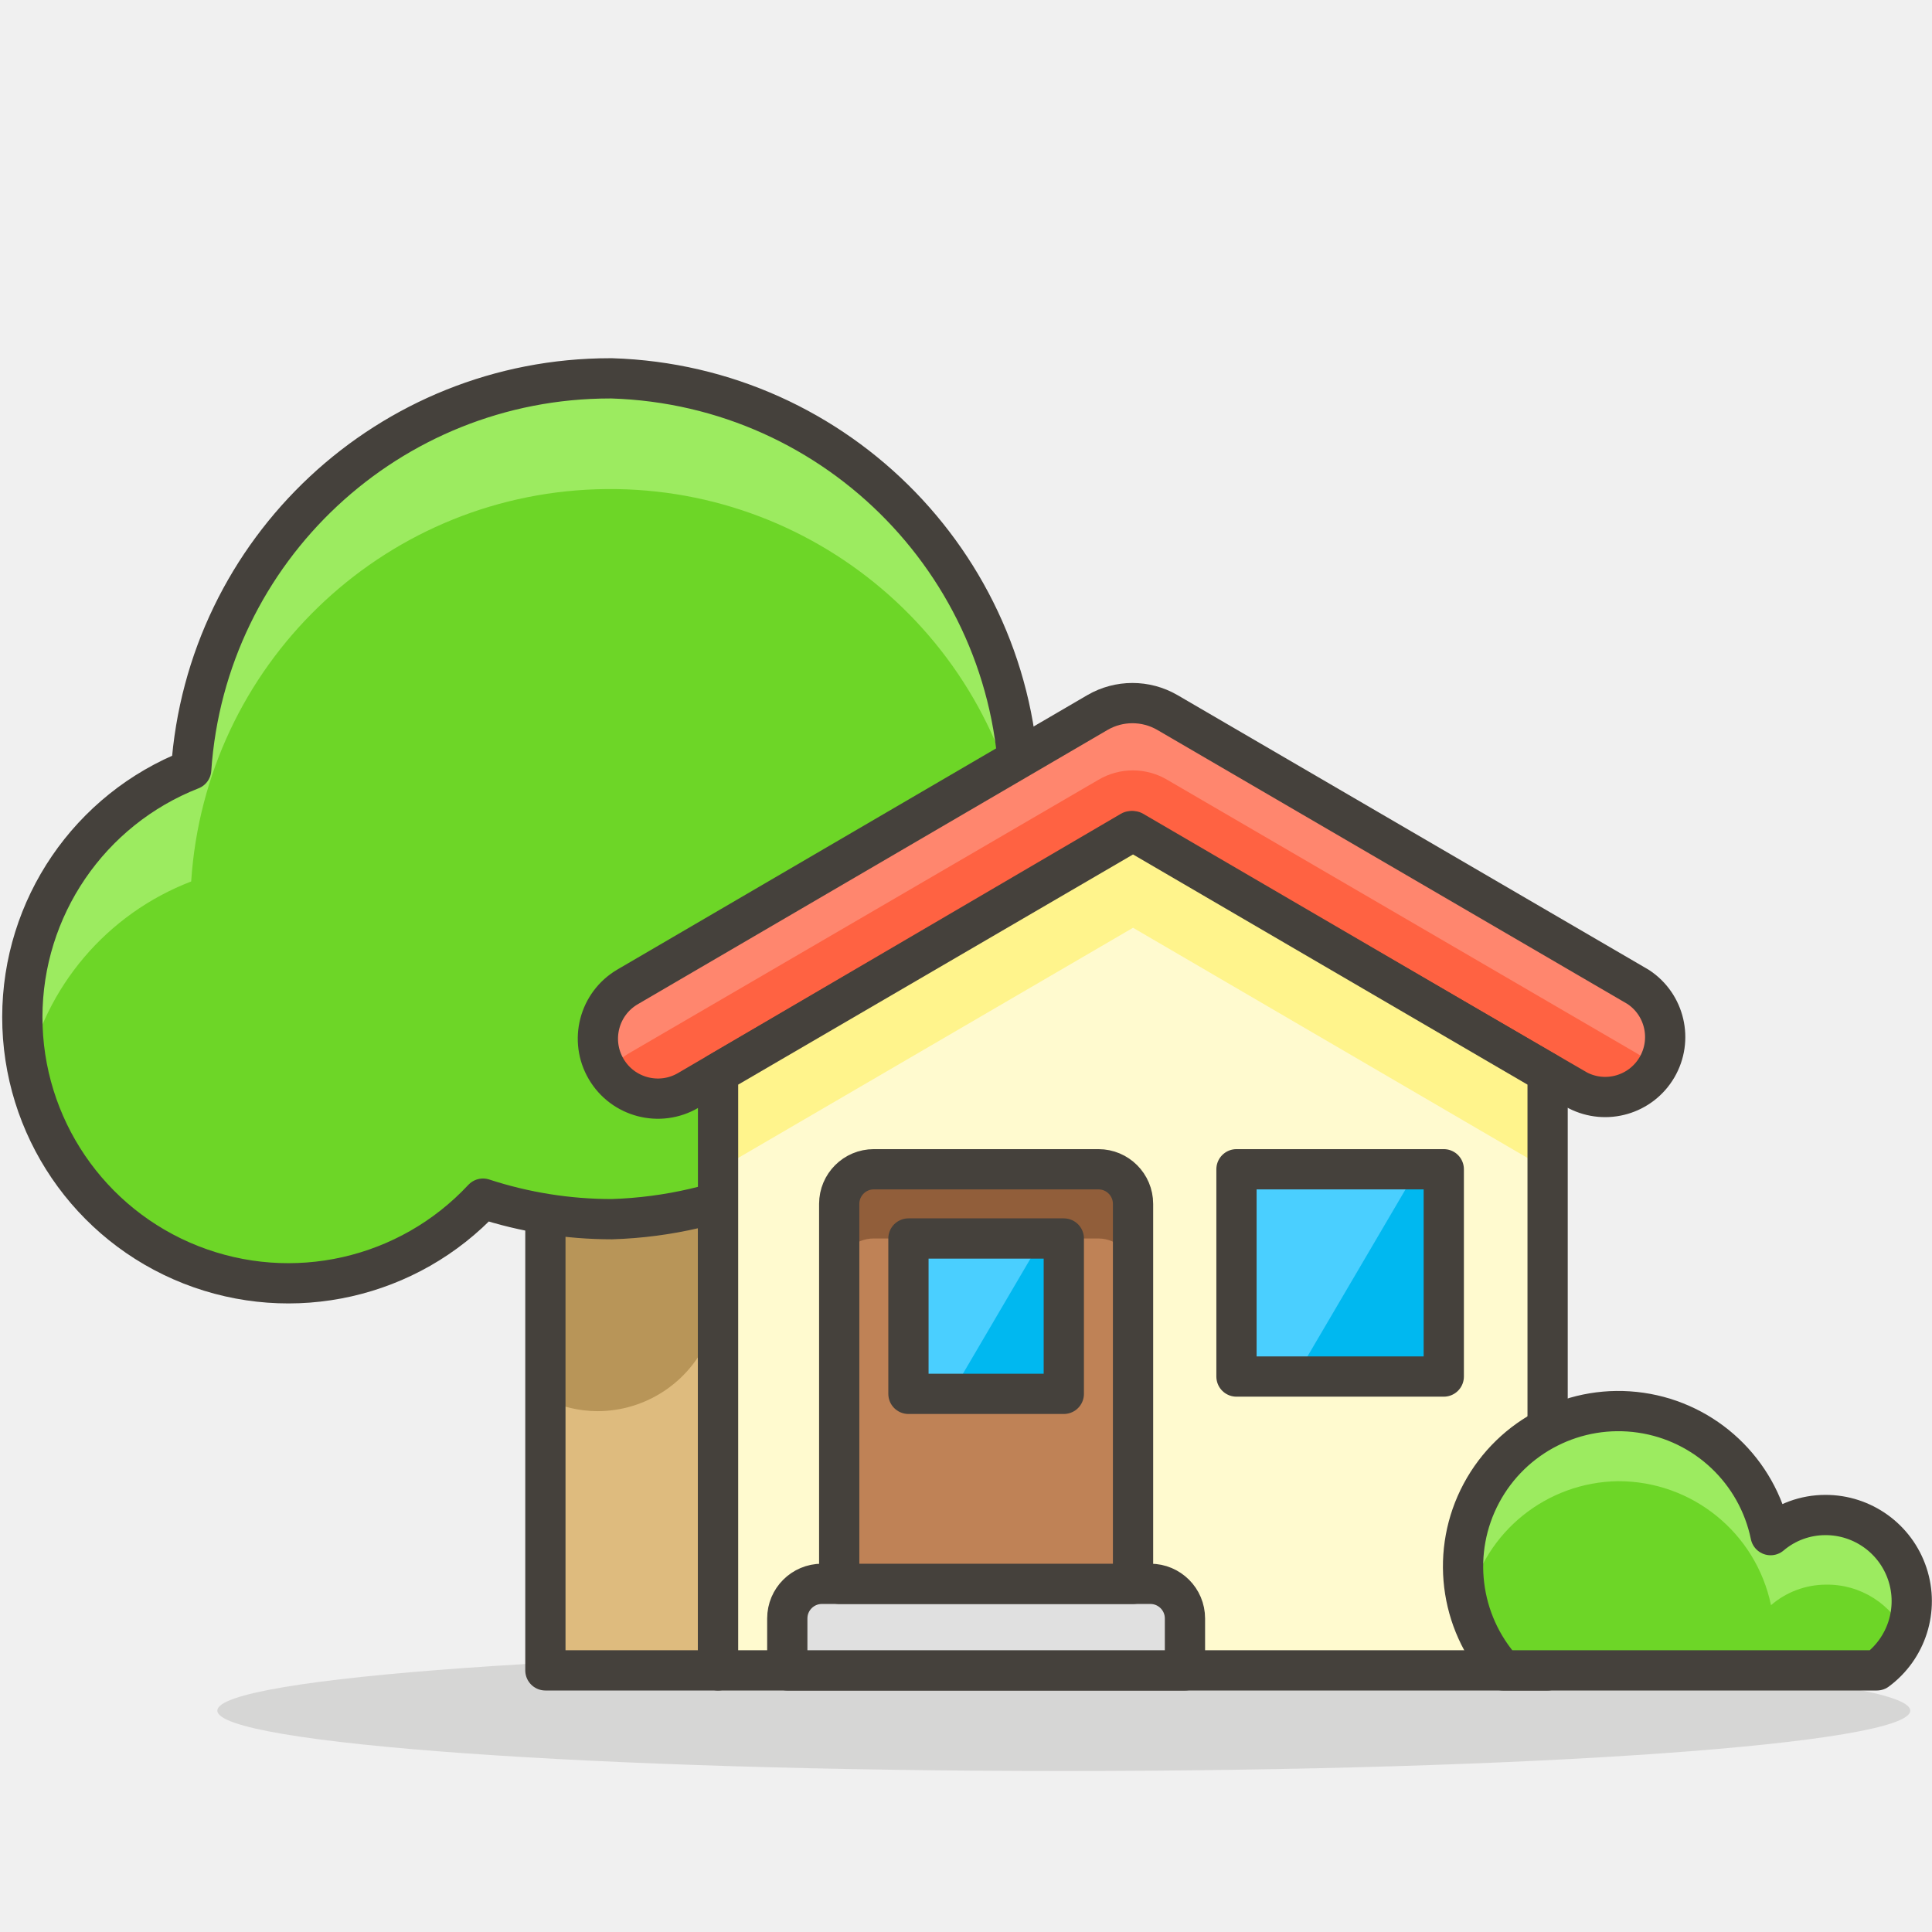
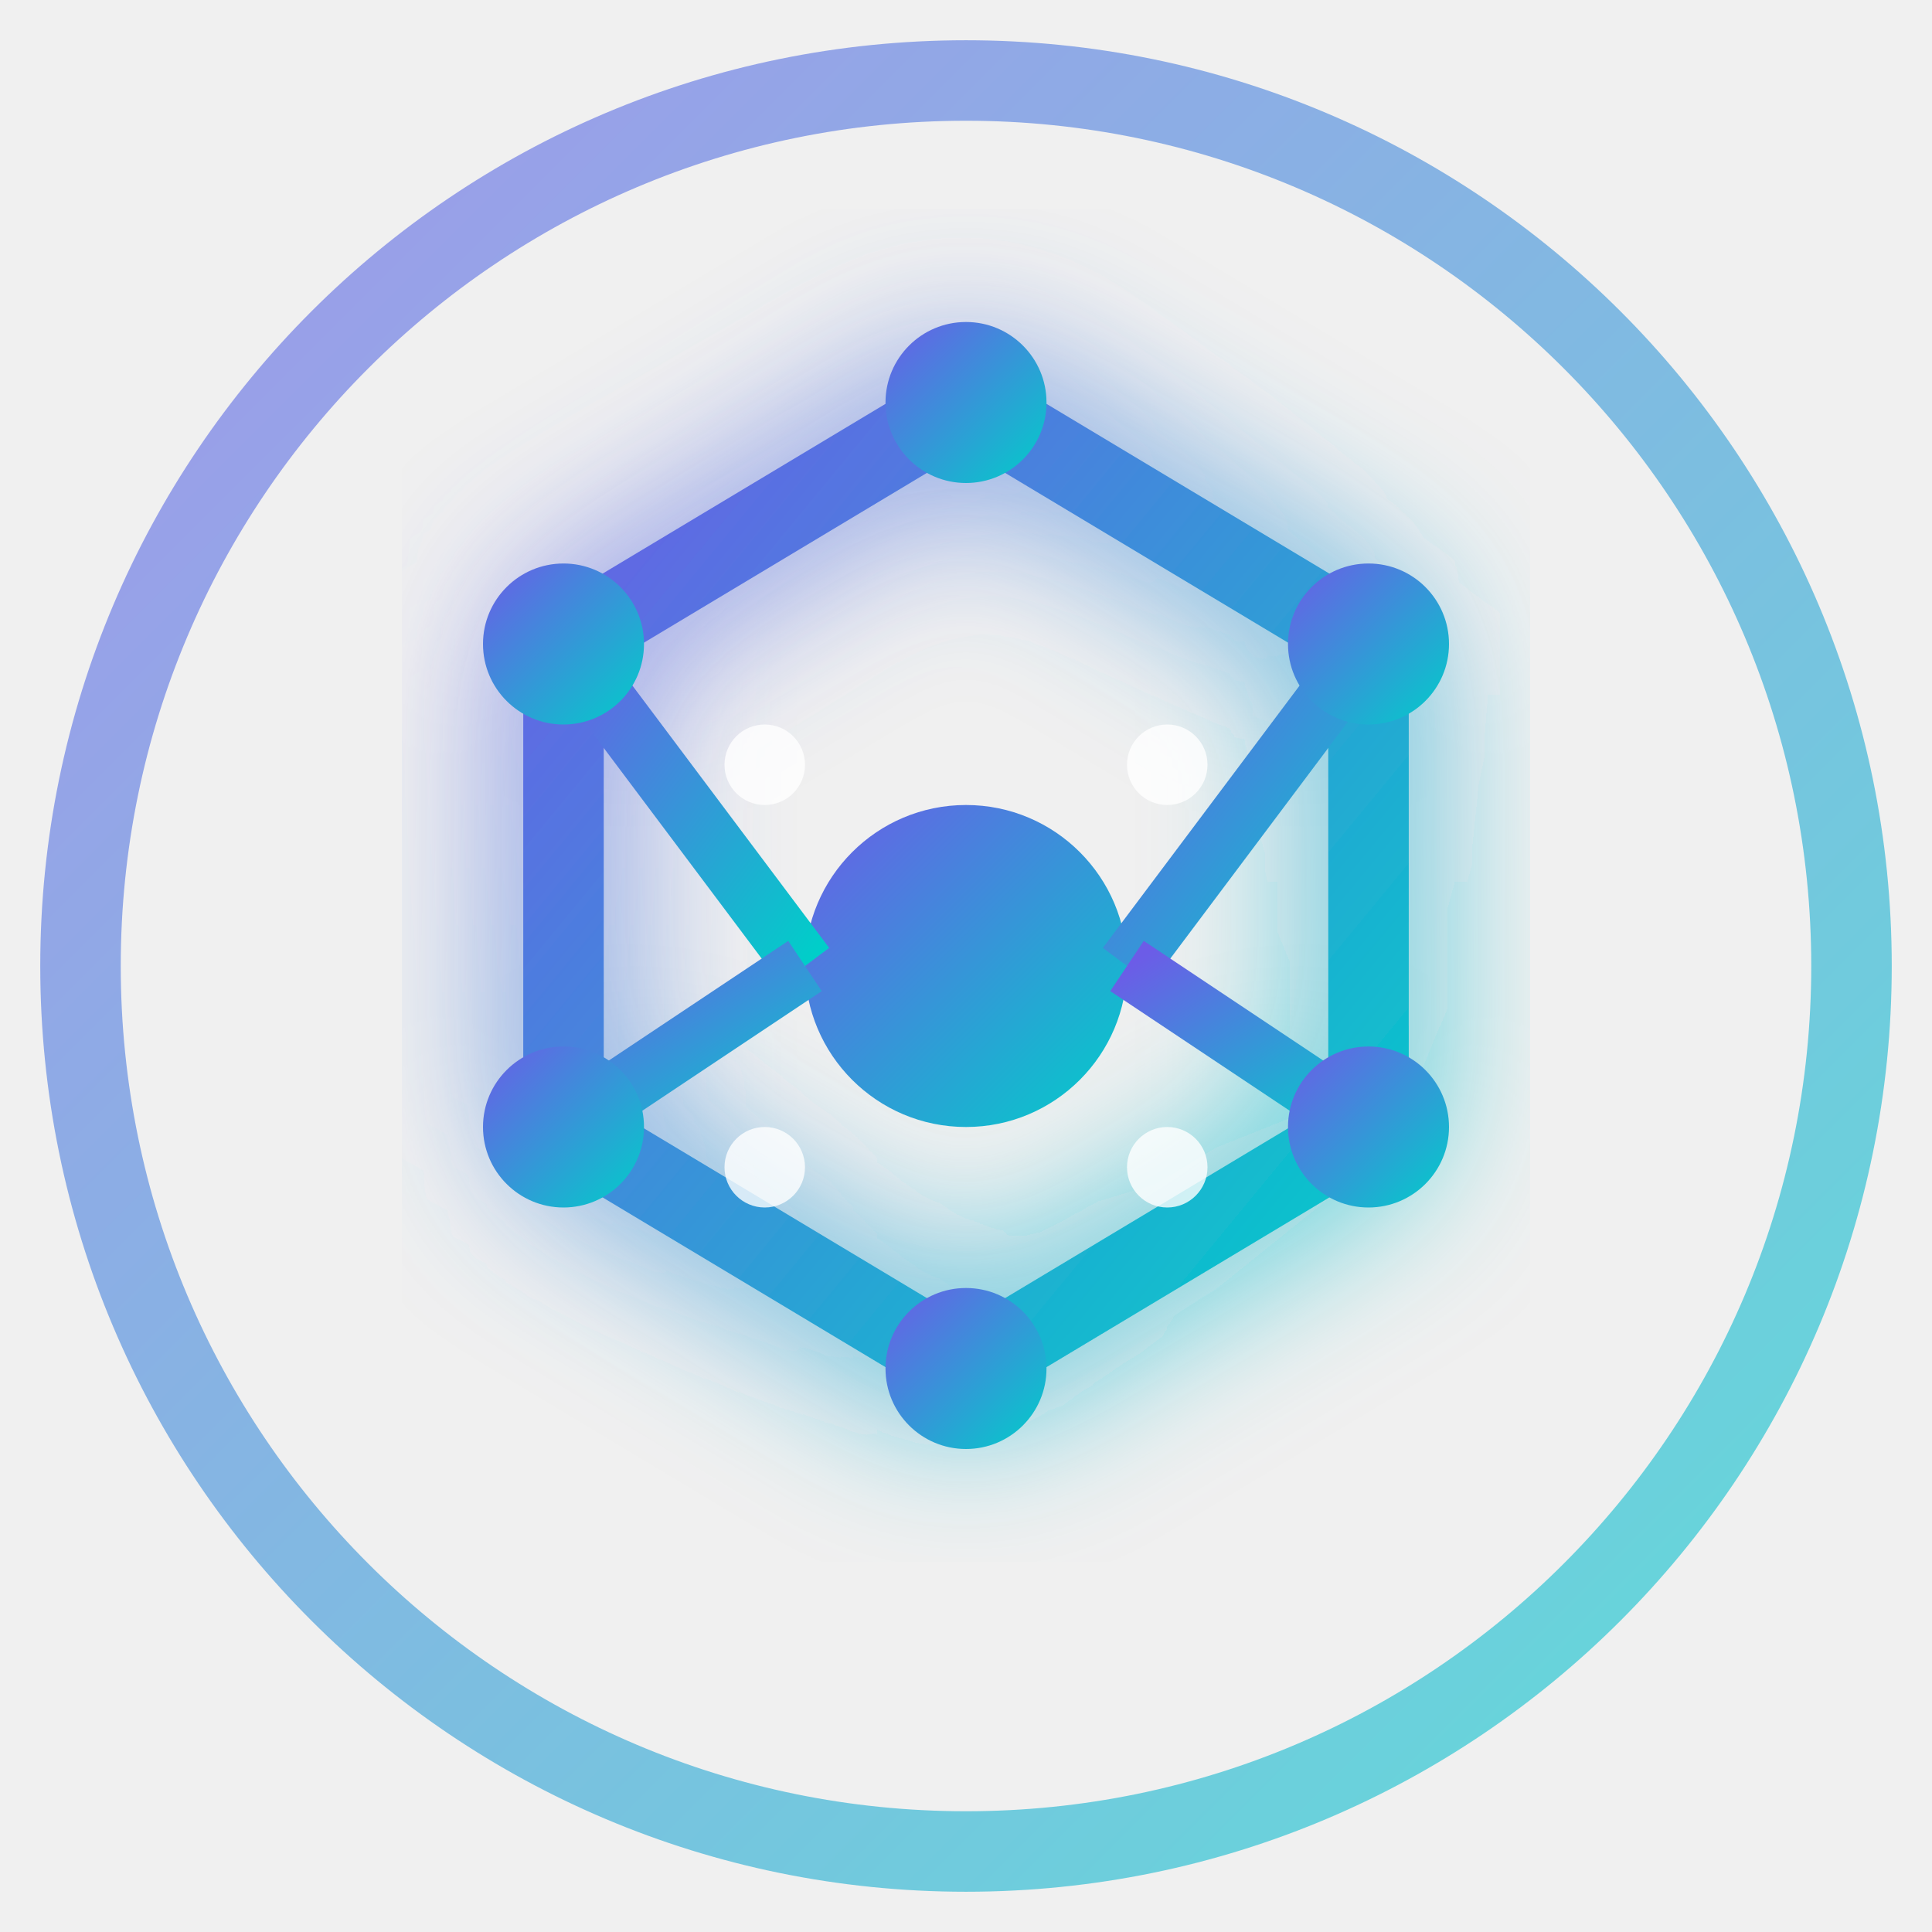
- <svg xmlns="http://www.w3.org/2000/svg" width="1em" height="1em" viewBox="0 0 48 48">
-   <path fill="#debb7e" d="M13.55 19.18h4.29V41.5h-4.29z" />
-   <path fill="#b89558" d="M13.55 34.76a3 3 0 0 0 1.29.3a3 3 0 0 0 2.76-1.82l.24.06V19.18h-4.29Z" />
-   <path fill="none" stroke="#45413c" stroke-linecap="round" stroke-linejoin="round" d="M13.55 19.18h4.29V41.5h-4.29z" />
-   <path fill="#6dd627" d="M15.16 9.4a10.43 10.43 0 0 0-10.41 9.72A6.61 6.61 0 1 0 12 29.78a10.3 10.3 0 0 0 3.2.51a10.45 10.45 0 0 0 0-20.89Z" />
-   <path fill="#9ceb60" d="M4.75 21.9a10.43 10.43 0 0 1 20.75-.67a11 11 0 0 0 .1-1.39a10.44 10.44 0 0 0-20.85-.72a6.57 6.57 0 0 0-4.09 7.59a6.59 6.59 0 0 1 4.09-4.81" />
-   <path fill="none" stroke="#45413c" stroke-linecap="round" stroke-linejoin="round" d="M15.16 9.4a10.43 10.43 0 0 0-10.41 9.72A6.61 6.61 0 1 0 12 29.78a10.3 10.3 0 0 0 3.2.51a10.45 10.45 0 0 0 0-20.89Z" />
-   <path fill="#ff6242" d="M40.7 24.52L29 17.7a1.73 1.73 0 0 0-1.73 0l-11.68 6.82a1.49 1.49 0 1 0 1.51 2.57l11-6.44l11.1 6.44a1.49 1.49 0 0 0 1.5-2.57" />
-   <path fill="#ff866e" d="M15.12 26.64a1.7 1.7 0 0 1 .47-.45l11.69-6.81a1.68 1.68 0 0 1 1.73 0l11.69 6.81a1.6 1.6 0 0 1 .47.45a.8.8 0 0 0 .12-.19a1.48 1.48 0 0 0-.59-1.93L29 17.7a1.73 1.73 0 0 0-1.73 0l-11.68 6.82a1.5 1.5 0 0 0-.59 1.93a1.2 1.2 0 0 0 .12.19" />
-   <path fill="none" stroke="#45413c" stroke-linecap="round" stroke-linejoin="round" d="M40.7 24.52L29 17.7a1.73 1.73 0 0 0-1.73 0l-11.68 6.82a1.49 1.49 0 1 0 1.51 2.57l11-6.44l11.1 6.44a1.49 1.49 0 0 0 1.5-2.57" />
-   <path fill="#45413c" d="M5.4 42.5a21.03 1.5 0 1 0 42.06 0a21.03 1.5 0 1 0-42.06 0" opacity="0.15" />
-   <path fill="#fffacf" d="M38.45 41.5H17.84V26.66l10.31-6.01l10.3 6.01z" />
-   <path fill="#fff48c" d="m28.15 20.65l-10.31 6.01v2.4l10.31-6.01l10.3 6.01v-2.4z" />
-   <path fill="none" stroke="#45413c" stroke-linecap="round" stroke-linejoin="round" d="M38.45 41.5H17.84V26.66l10.31-6.01l10.3 6.01z" />
-   <path fill="#e0e0e0" stroke="#45413c" stroke-linecap="round" stroke-linejoin="round" d="M20.42 39.35h8.16a.86.86 0 0 1 .86.86v1.29h0h-9.88h0v-1.29a.86.86 0 0 1 .86-.86" />
-   <path fill="#bf8256" d="M21.71 29.05h5.58a.86.86 0 0 1 .86.86v9.44h-7.3v-9.44a.86.86 0 0 1 .86-.86" />
-   <path fill="#915e3a" d="M27.29 29.05h-5.58a.86.86 0 0 0-.86.86v1.72a.85.85 0 0 1 .86-.86h5.58a.86.86 0 0 1 .86.86v-1.72a.87.87 0 0 0-.86-.86" />
-   <path fill="none" stroke="#45413c" stroke-linecap="round" stroke-linejoin="round" d="M21.71 29.05h5.58a.86.86 0 0 1 .86.86v9.44h0h-7.3h0v-9.44a.86.86 0 0 1 .86-.86" />
-   <path fill="#00b8f0" d="M30.72 29.05h5.15v5.15h-5.15Z" />
-   <path fill="#4acfff" d="M35 29.05h-3.42a.87.87 0 0 0-.86.86v3.43a.86.86 0 0 0 .86.86h.61l3-5.11a.5.5 0 0 0-.19-.04" />
-   <path fill="#00b8f0" d="M22.57 30.77h3.86v3.86h-3.86Z" />
-   <path fill="#4acfff" d="M25.57 30.77h-2.15a.85.85 0 0 0-.85.86v2.14a.85.85 0 0 0 .85.86h.21l2.23-3.8a.7.7 0 0 0-.29-.06" />
-   <path fill="none" stroke="#45413c" stroke-linecap="round" stroke-linejoin="round" d="M30.72 29.05h5.15v5.15h-5.15Zm-8.15 1.72h3.86v3.86h-3.86Z" />
-   <path fill="#6dd627" d="M46.63 41.5a2.14 2.14 0 0 0-1.28-3.86a2.1 2.1 0 0 0-1.36.5a3.86 3.86 0 1 0-6.65 3.36Z" />
-   <path fill="#9ceb60" d="M40.2 36.8a3.87 3.87 0 0 1 3.8 3.08a2.1 2.1 0 0 1 1.36-.51a2.15 2.15 0 0 1 2 1.27a2.2 2.2 0 0 0 .19-.86a2.14 2.14 0 0 0-2.15-2.14a2.1 2.1 0 0 0-1.36.5a3.87 3.87 0 0 0-7.65.78a3.4 3.4 0 0 0 .11.86a3.85 3.85 0 0 1 3.7-2.98" />
-   <path fill="none" stroke="#45413c" stroke-linecap="round" stroke-linejoin="round" d="M46.63 41.5a2.14 2.14 0 0 0-1.28-3.86a2.1 2.1 0 0 0-1.36.5a3.86 3.86 0 1 0-6.65 3.36Z" />
+ <svg xmlns="http://www.w3.org/2000/svg" width="48" height="48" viewBox="0 0 48 48" fill="none">
+   <defs>
+     <linearGradient id="web3Gradient" x1="0%" y1="0%" x2="100%" y2="100%">
+       <stop offset="0%" stop-color="#6c5ce7" />
+       <stop offset="100%" stop-color="#00cec9" />
+     </linearGradient>
+     <filter id="glow" x="-20%" y="-20%" width="140%" height="140%">
+       <feGaussianBlur stdDeviation="2" result="blur" />
+       <feComposite in="SourceGraphic" in2="blur" operator="over" />
+     </filter>
+   </defs>
+   <circle cx="24" cy="24" r="22" stroke="url(#web3Gradient)" stroke-width="2" fill="none" opacity="0.6" />
+   <path d="M24 10L34 16V28L24 34L14 28V16L24 10Z" stroke="url(#web3Gradient)" stroke-width="2" fill="none" filter="url(#glow)" />
+   <circle cx="24" cy="24" r="4" fill="url(#web3Gradient)" />
+   <line x1="24" y1="20" x2="24" y2="10" stroke="url(#web3Gradient)" stroke-width="1.5" />
+   <line x1="24" y1="28" x2="24" y2="34" stroke="url(#web3Gradient)" stroke-width="1.5" />
+   <line x1="20" y1="24" x2="14" y2="16" stroke="url(#web3Gradient)" stroke-width="1.5" />
+   <line x1="20" y1="24" x2="14" y2="28" stroke="url(#web3Gradient)" stroke-width="1.5" />
+   <line x1="28" y1="24" x2="34" y2="16" stroke="url(#web3Gradient)" stroke-width="1.5" />
+   <line x1="28" y1="24" x2="34" y2="28" stroke="url(#web3Gradient)" stroke-width="1.5" />
+   <circle cx="14" cy="16" r="2" fill="url(#web3Gradient)" />
+   <circle cx="14" cy="28" r="2" fill="url(#web3Gradient)" />
+   <circle cx="34" cy="16" r="2" fill="url(#web3Gradient)" />
+   <circle cx="34" cy="28" r="2" fill="url(#web3Gradient)" />
+   <circle cx="24" cy="10" r="2" fill="url(#web3Gradient)" />
+   <circle cx="24" cy="34" r="2" fill="url(#web3Gradient)" />
+   <circle cx="19" cy="19" r="1" fill="#ffffff" opacity="0.8" />
+   <circle cx="29" cy="19" r="1" fill="#ffffff" opacity="0.8" />
+   <circle cx="19" cy="29" r="1" fill="#ffffff" opacity="0.8" />
+   <circle cx="29" cy="29" r="1" fill="#ffffff" opacity="0.8" />
</svg>
